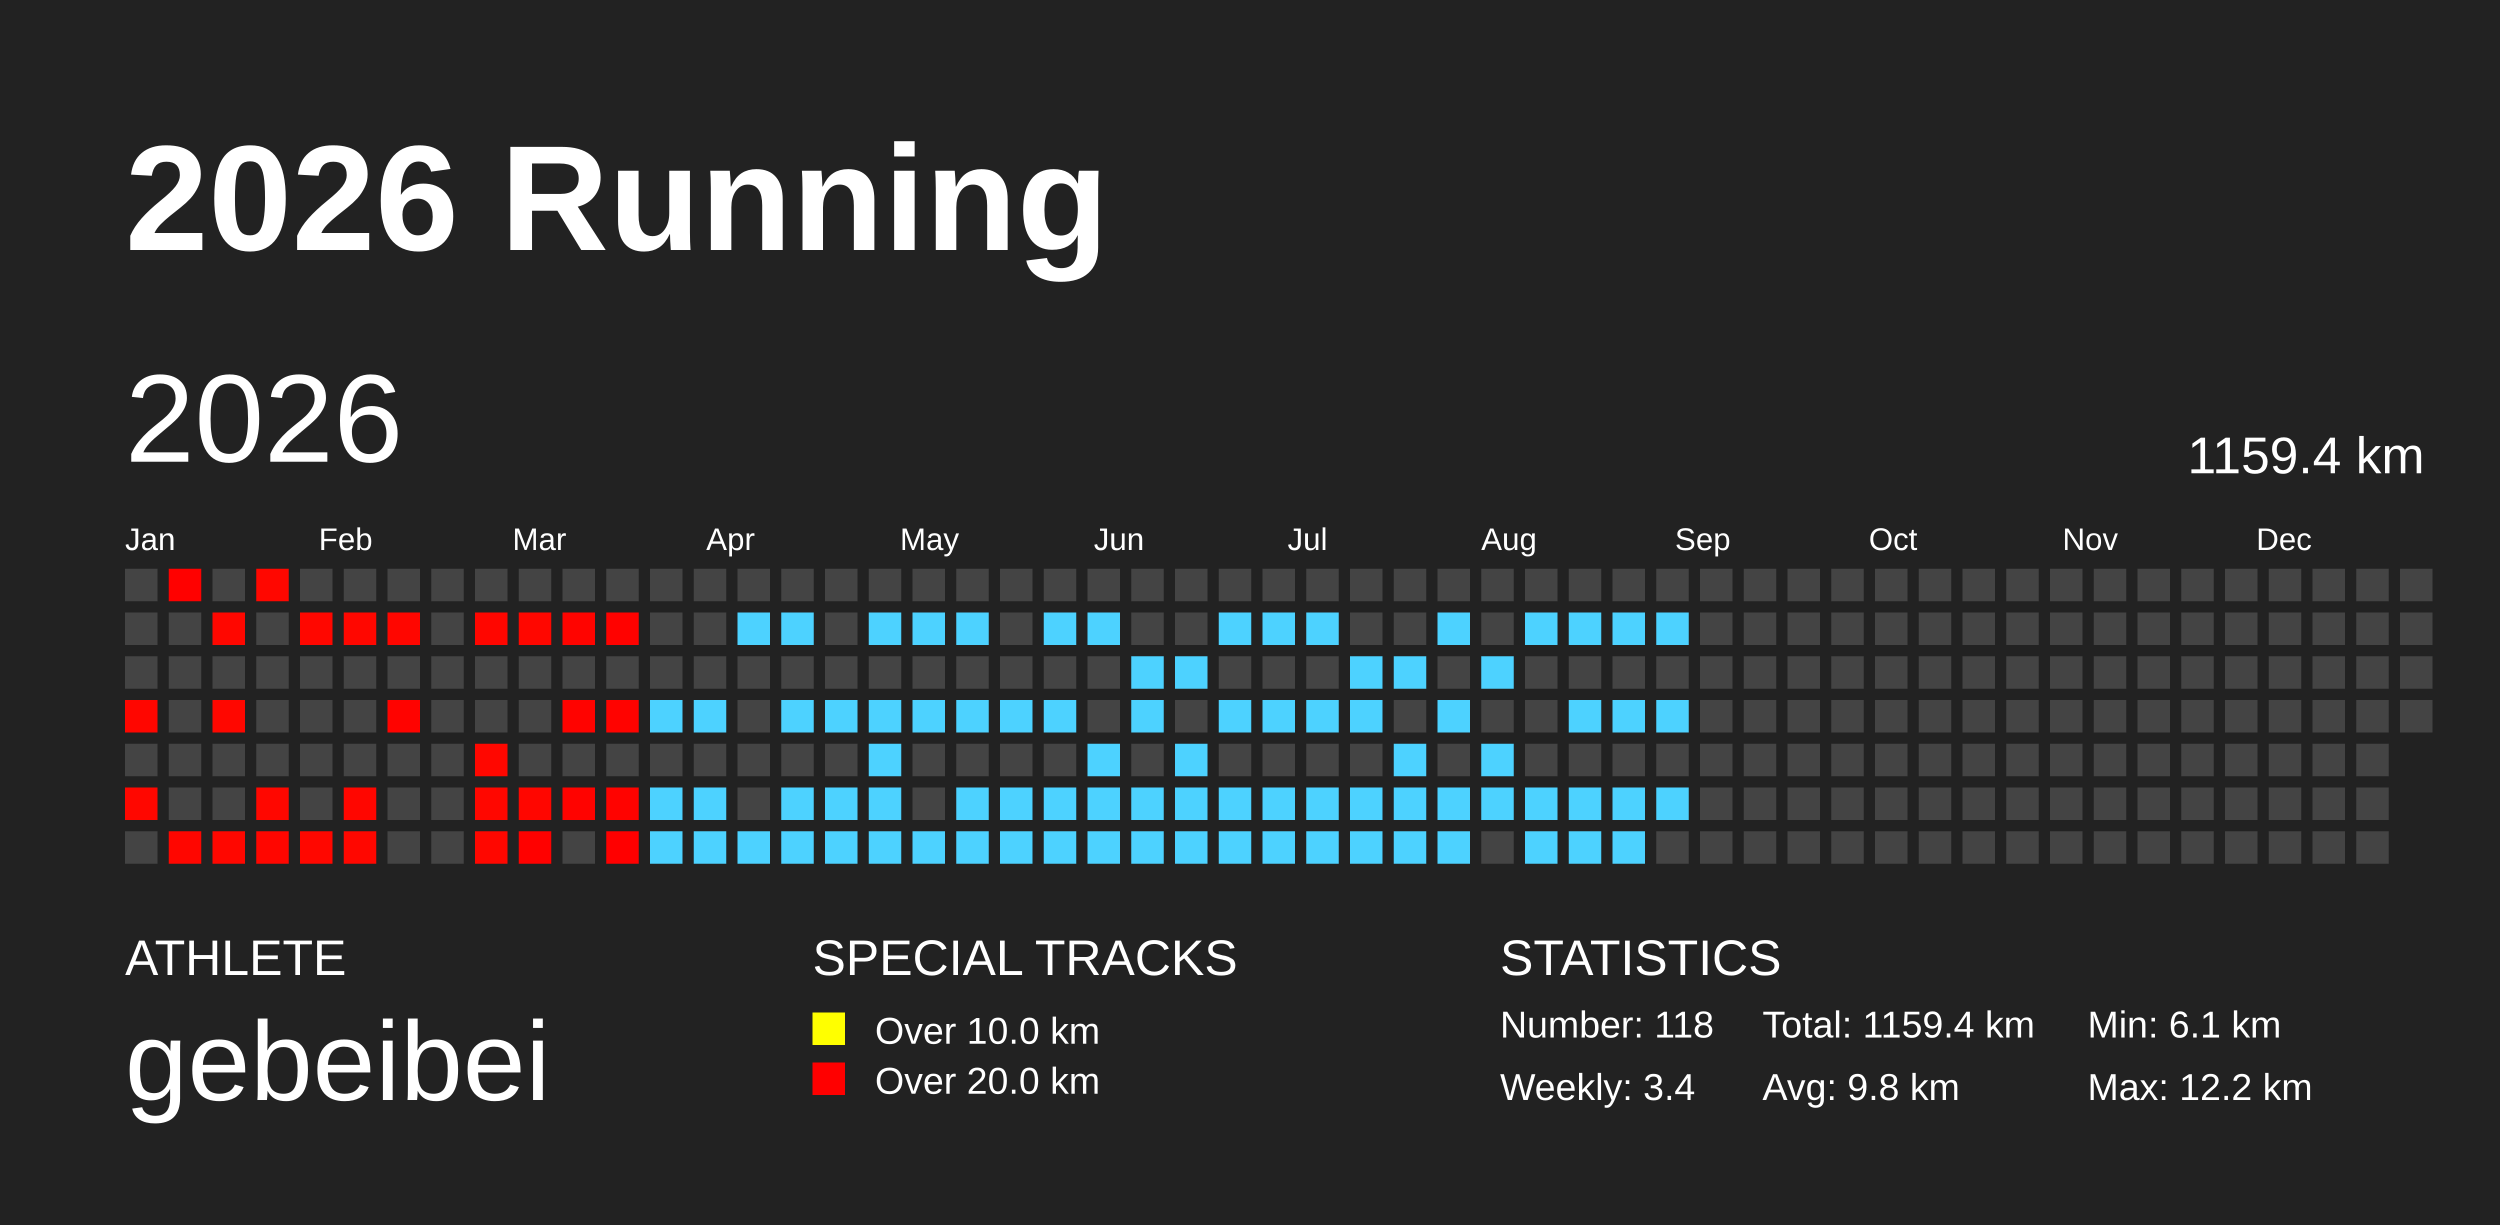
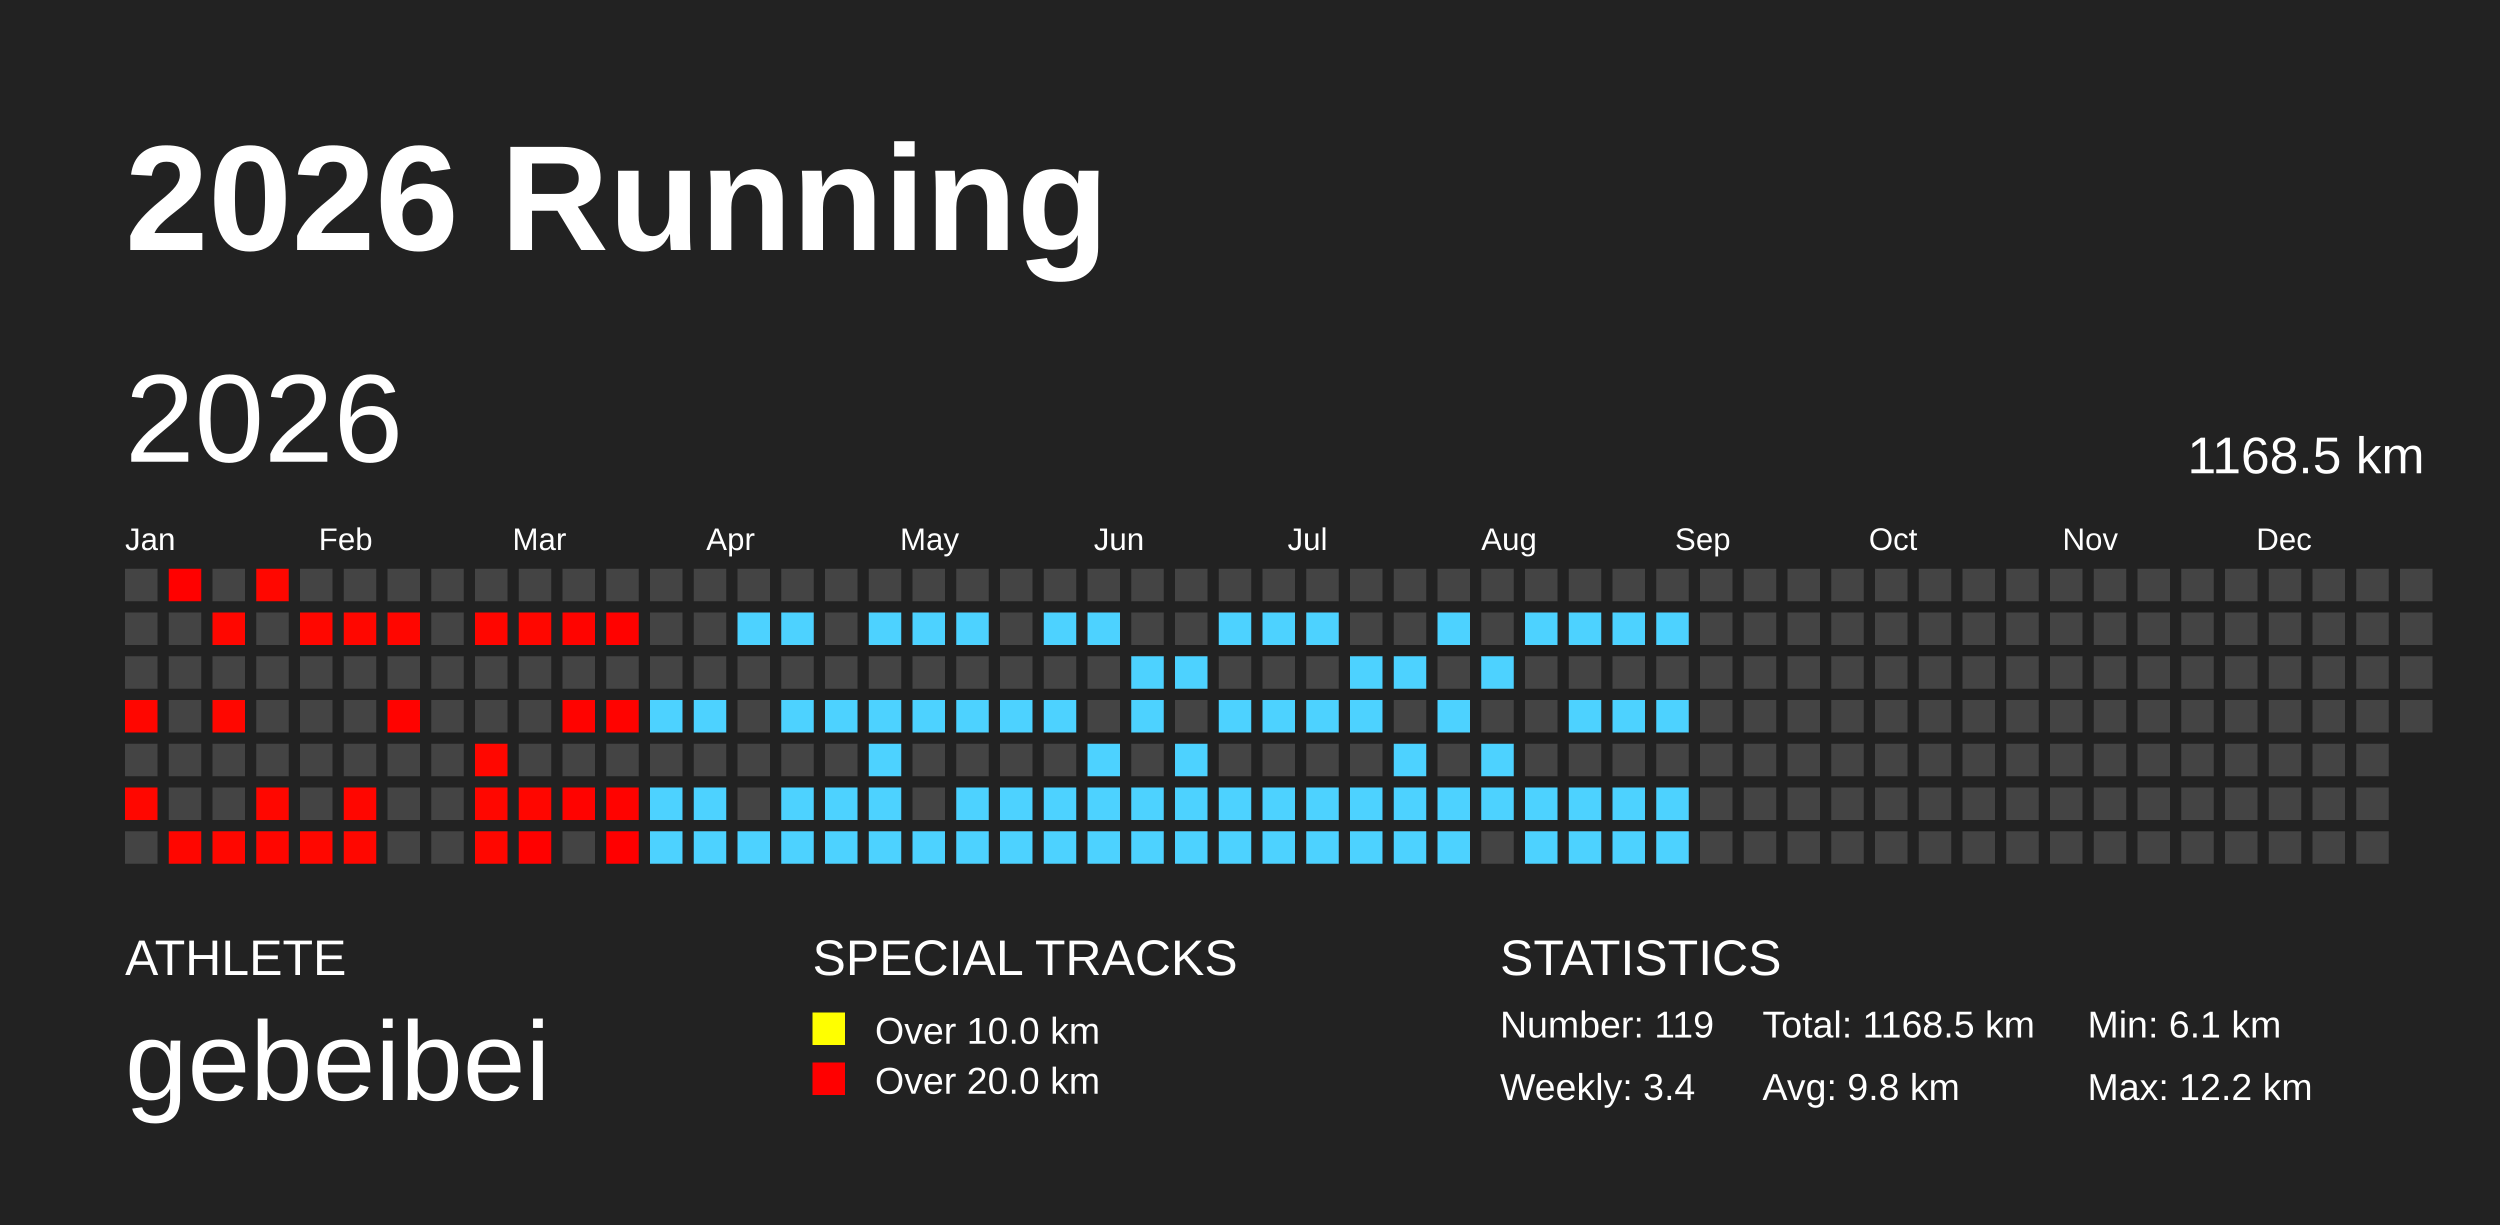
<svg xmlns="http://www.w3.org/2000/svg" baseProfile="full" height="98mm" version="1.1" viewBox="0,0,200,98" width="200mm">
  <defs />
  <rect fill="#222222" height="98" width="200" x="0" y="0" />
  <text fill="#FFFFFF" style="font-size:12px; font-family:Arial; font-weight:bold;" x="10" y="20">2026 Running</text>
  <text fill="#FFFFFF" style="font-size:4px; font-family:Arial" x="10" y="78">ATHLETE</text>
  <text fill="#FFFFFF" style="font-size:9px; font-family:Arial" x="10" y="88">gebeibei</text>
  <text fill="#FFFFFF" style="font-size:4px; font-family:Arial" x="65" y="78">SPECIAL TRACKS</text>
  <rect fill="yellow" height="2.6" width="2.6" x="65" y="81" />
  <text fill="#FFFFFF" style="font-size:3px; font-family:Arial" x="70" y="83.5">Over 10.0 km</text>
  <rect fill="red" height="2.6" width="2.6" x="65" y="85" />
  <text fill="#FFFFFF" style="font-size:3px; font-family:Arial" x="70" y="87.5">Over 20.0 km</text>
  <text fill="#FFFFFF" style="font-size:4px; font-family:Arial" x="120" y="78">STATISTICS</text>
-   <text fill="#FFFFFF" style="font-size:3px; font-family:Arial" x="120" y="83">Number: 118</text>
+   <text fill="#FFFFFF" style="font-size:3px; font-family:Arial" x="120" y="83">Number: 119</text>
  <text fill="#FFFFFF" style="font-size:3px; font-family:Arial" x="120" y="88">Weekly: 3.4</text>
-   <text fill="#FFFFFF" style="font-size:3px; font-family:Arial" x="141" y="83">Total: 1159.4 km</text>
+   <text fill="#FFFFFF" style="font-size:3px; font-family:Arial" x="141" y="83">Total: 1168.5 km</text>
  <text fill="#FFFFFF" style="font-size:3px; font-family:Arial" x="141" y="88">Avg: 9.8 km</text>
  <text fill="#FFFFFF" style="font-size:3px; font-family:Arial" x="167" y="83">Min: 6.1 km</text>
  <text fill="#FFFFFF" style="font-size:3px; font-family:Arial" x="167" y="88">Max: 12.2 km</text>
  <text dominant-baseline="hanging" fill="#FFFFFF" style="font-size:10.0px; font-family:Arial;" x="10" y="30">2026</text>
-   <text dominant-baseline="hanging" fill="#FFFFFF" style="font-size:4.125px; font-family:Arial;" x="175" y="35">1159.4 km</text>
+   <text dominant-baseline="hanging" fill="#FFFFFF" style="font-size:4.125px; font-family:Arial;" x="175" y="35">1168.5 km</text>
  <text fill="#FFFFFF" style="font-size:2.5px; font-family:Arial" x="10.0" y="44">Jan</text>
  <text fill="#FFFFFF" style="font-size:2.5px; font-family:Arial" x="25.5" y="44">Feb</text>
  <text fill="#FFFFFF" style="font-size:2.5px; font-family:Arial" x="41.0" y="44">Mar</text>
  <text fill="#FFFFFF" style="font-size:2.5px; font-family:Arial" x="56.5" y="44">Apr</text>
  <text fill="#FFFFFF" style="font-size:2.5px; font-family:Arial" x="72.0" y="44">May</text>
  <text fill="#FFFFFF" style="font-size:2.5px; font-family:Arial" x="87.5" y="44">Jun</text>
  <text fill="#FFFFFF" style="font-size:2.5px; font-family:Arial" x="103.0" y="44">Jul</text>
  <text fill="#FFFFFF" style="font-size:2.5px; font-family:Arial" x="118.5" y="44">Aug</text>
  <text fill="#FFFFFF" style="font-size:2.5px; font-family:Arial" x="134.0" y="44">Sep</text>
  <text fill="#FFFFFF" style="font-size:2.5px; font-family:Arial" x="149.5" y="44">Oct</text>
  <text fill="#FFFFFF" style="font-size:2.5px; font-family:Arial" x="165.0" y="44">Nov</text>
  <text fill="#FFFFFF" style="font-size:2.5px; font-family:Arial" x="180.5" y="44">Dec</text>
  <rect fill="#444444" height="2.6" width="2.6" x="10.0" y="45.5" />
  <rect fill="#444444" height="2.6" width="2.6" x="10.0" y="49.0" />
  <rect fill="#444444" height="2.6" width="2.6" x="10.0" y="52.5" />
  <rect fill="#ff0600" height="2.6" width="2.6" x="10.0" y="56.0" />
  <rect fill="#444444" height="2.6" width="2.6" x="10.0" y="59.5" />
  <rect fill="#ff0700" height="2.6" width="2.6" x="10.0" y="63.0" />
  <rect fill="#444444" height="2.6" width="2.6" x="10.0" y="66.5" />
  <rect fill="#ff0100" height="2.6" width="2.6" x="13.5" y="45.5" />
  <rect fill="#444444" height="2.6" width="2.6" x="13.5" y="49.0" />
  <rect fill="#444444" height="2.6" width="2.6" x="13.5" y="52.5" />
  <rect fill="#444444" height="2.6" width="2.6" x="13.5" y="56.0" />
  <rect fill="#444444" height="2.6" width="2.6" x="13.5" y="59.5" />
  <rect fill="#444444" height="2.6" width="2.6" x="13.5" y="63.0" />
  <rect fill="#ff0600" height="2.6" width="2.6" x="13.5" y="66.5" />
  <rect fill="#444444" height="2.6" width="2.6" x="17.0" y="45.5" />
  <rect fill="#ff0700" height="2.6" width="2.6" x="17.0" y="49.0" />
  <rect fill="#444444" height="2.6" width="2.6" x="17.0" y="52.5" />
  <rect fill="#ff0700" height="2.6" width="2.6" x="17.0" y="56.0" />
  <rect fill="#444444" height="2.6" width="2.6" x="17.0" y="59.5" />
  <rect fill="#444444" height="2.6" width="2.6" x="17.0" y="63.0" />
  <rect fill="#ff0700" height="2.6" width="2.6" x="17.0" y="66.5" />
  <rect fill="#ff0700" height="2.6" width="2.6" x="20.5" y="45.5" />
  <rect fill="#444444" height="2.6" width="2.6" x="20.5" y="49.0" />
  <rect fill="#444444" height="2.6" width="2.6" x="20.5" y="52.5" />
  <rect fill="#444444" height="2.6" width="2.6" x="20.5" y="56.0" />
  <rect fill="#444444" height="2.6" width="2.6" x="20.5" y="59.5" />
  <rect fill="#ff0700" height="2.6" width="2.6" x="20.5" y="63.0" />
  <rect fill="#ff0600" height="2.6" width="2.6" x="20.5" y="66.5" />
  <rect fill="#444444" height="2.6" width="2.6" x="24.0" y="45.5" />
  <rect fill="#ff0700" height="2.6" width="2.6" x="24.0" y="49.0" />
  <rect fill="#444444" height="2.6" width="2.6" x="24.0" y="52.5" />
  <rect fill="#444444" height="2.6" width="2.6" x="24.0" y="56.0" />
  <rect fill="#444444" height="2.6" width="2.6" x="24.0" y="59.5" />
  <rect fill="#444444" height="2.6" width="2.6" x="24.0" y="63.0" />
  <rect fill="#ff0700" height="2.6" width="2.6" x="24.0" y="66.5" />
  <rect fill="#444444" height="2.6" width="2.6" x="27.5" y="45.5" />
  <rect fill="#ff0700" height="2.6" width="2.6" x="27.5" y="49.0" />
  <rect fill="#444444" height="2.6" width="2.6" x="27.5" y="52.5" />
  <rect fill="#444444" height="2.6" width="2.6" x="27.5" y="56.0" />
  <rect fill="#444444" height="2.6" width="2.6" x="27.5" y="59.5" />
  <rect fill="#ff0600" height="2.6" width="2.6" x="27.5" y="63.0" />
  <rect fill="#ff0700" height="2.6" width="2.6" x="27.5" y="66.5" />
  <rect fill="#444444" height="2.6" width="2.6" x="31.0" y="45.5" />
  <rect fill="#ff0600" height="2.6" width="2.6" x="31.0" y="49.0" />
  <rect fill="#444444" height="2.6" width="2.6" x="31.0" y="52.5" />
  <rect fill="#ff0300" height="2.6" width="2.6" x="31.0" y="56.0" />
  <rect fill="#444444" height="2.6" width="2.6" x="31.0" y="59.5" />
  <rect fill="#444444" height="2.6" width="2.6" x="31.0" y="63.0" />
  <rect fill="#444444" height="2.6" width="2.6" x="31.0" y="66.5" />
  <rect fill="#444444" height="2.6" width="2.6" x="34.5" y="45.5" />
  <rect fill="#444444" height="2.6" width="2.6" x="34.5" y="49.0" />
  <rect fill="#444444" height="2.6" width="2.6" x="34.5" y="52.5" />
  <rect fill="#444444" height="2.6" width="2.6" x="34.5" y="56.0" />
  <rect fill="#444444" height="2.6" width="2.6" x="34.5" y="59.5" />
  <rect fill="#444444" height="2.6" width="2.6" x="34.5" y="63.0" />
  <rect fill="#444444" height="2.6" width="2.6" x="34.5" y="66.5" />
  <rect fill="#444444" height="2.6" width="2.6" x="38.0" y="45.5" />
  <rect fill="#ff0600" height="2.6" width="2.6" x="38.0" y="49.0" />
  <rect fill="#444444" height="2.6" width="2.6" x="38.0" y="52.5" />
  <rect fill="#444444" height="2.6" width="2.6" x="38.0" y="56.0" />
  <rect fill="#ff0700" height="2.6" width="2.6" x="38.0" y="59.5" />
  <rect fill="#ff0700" height="2.6" width="2.6" x="38.0" y="63.0" />
  <rect fill="#ff0700" height="2.6" width="2.6" x="38.0" y="66.5" />
  <rect fill="#444444" height="2.6" width="2.6" x="41.5" y="45.5" />
  <rect fill="#ff0700" height="2.6" width="2.6" x="41.5" y="49.0" />
  <rect fill="#444444" height="2.6" width="2.6" x="41.5" y="52.5" />
  <rect fill="#444444" height="2.6" width="2.6" x="41.5" y="56.0" />
  <rect fill="#444444" height="2.6" width="2.6" x="41.5" y="59.5" />
  <rect fill="#ff0600" height="2.6" width="2.6" x="41.5" y="63.0" />
  <rect fill="#ff0100" height="2.6" width="2.6" x="41.5" y="66.5" />
  <rect fill="#444444" height="2.6" width="2.6" x="45.0" y="45.5" />
  <rect fill="#ff0400" height="2.6" width="2.6" x="45.0" y="49.0" />
  <rect fill="#444444" height="2.6" width="2.6" x="45.0" y="52.5" />
  <rect fill="#ff0300" height="2.6" width="2.6" x="45.0" y="56.0" />
  <rect fill="#444444" height="2.6" width="2.6" x="45.0" y="59.5" />
  <rect fill="#ff0300" height="2.6" width="2.6" x="45.0" y="63.0" />
  <rect fill="#444444" height="2.6" width="2.6" x="45.0" y="66.5" />
  <rect fill="#444444" height="2.6" width="2.6" x="48.5" y="45.5" />
  <rect fill="#ff0200" height="2.6" width="2.6" x="48.5" y="49.0" />
  <rect fill="#444444" height="2.6" width="2.6" x="48.5" y="52.5" />
  <rect fill="#ff0300" height="2.6" width="2.6" x="48.5" y="56.0" />
  <rect fill="#444444" height="2.6" width="2.6" x="48.5" y="59.5" />
  <rect fill="#ff0300" height="2.6" width="2.6" x="48.5" y="63.0" />
  <rect fill="#ff0000" height="2.6" width="2.6" x="48.5" y="66.5" />
  <rect fill="#444444" height="2.6" width="2.6" x="52.0" y="45.5" />
  <rect fill="#444444" height="2.6" width="2.6" x="52.0" y="49.0" />
  <rect fill="#444444" height="2.6" width="2.6" x="52.0" y="52.5" />
  <rect fill="#4dd2ff" height="2.6" width="2.6" x="52.0" y="56.0" />
  <rect fill="#444444" height="2.6" width="2.6" x="52.0" y="59.5" />
  <rect fill="#4dd2ff" height="2.6" width="2.6" x="52.0" y="63.0" />
  <rect fill="#4dd2ff" height="2.6" width="2.6" x="52.0" y="66.5" />
  <rect fill="#444444" height="2.6" width="2.6" x="55.5" y="45.5" />
  <rect fill="#444444" height="2.6" width="2.6" x="55.5" y="49.0" />
  <rect fill="#444444" height="2.6" width="2.6" x="55.5" y="52.5" />
  <rect fill="#4dd2ff" height="2.6" width="2.6" x="55.5" y="56.0" />
  <rect fill="#444444" height="2.6" width="2.6" x="55.5" y="59.5" />
  <rect fill="#4dd2ff" height="2.6" width="2.6" x="55.5" y="63.0" />
  <rect fill="#4dd2ff" height="2.6" width="2.6" x="55.5" y="66.5" />
  <rect fill="#444444" height="2.6" width="2.6" x="59.0" y="45.5" />
  <rect fill="#4dd2ff" height="2.6" width="2.6" x="59.0" y="49.0" />
  <rect fill="#444444" height="2.6" width="2.6" x="59.0" y="52.5" />
  <rect fill="#444444" height="2.6" width="2.6" x="59.0" y="56.0" />
  <rect fill="#444444" height="2.6" width="2.6" x="59.0" y="59.5" />
  <rect fill="#444444" height="2.6" width="2.6" x="59.0" y="63.0" />
  <rect fill="#4dd2ff" height="2.6" width="2.6" x="59.0" y="66.5" />
  <rect fill="#444444" height="2.6" width="2.6" x="62.5" y="45.5" />
  <rect fill="#4dd2ff" height="2.6" width="2.6" x="62.5" y="49.0" />
  <rect fill="#444444" height="2.6" width="2.6" x="62.5" y="52.5" />
  <rect fill="#4dd2ff" height="2.6" width="2.6" x="62.5" y="56.0" />
  <rect fill="#444444" height="2.6" width="2.6" x="62.5" y="59.5" />
  <rect fill="#4dd2ff" height="2.6" width="2.6" x="62.5" y="63.0" />
  <rect fill="#4dd2ff" height="2.6" width="2.6" x="62.5" y="66.5" />
  <rect fill="#444444" height="2.6" width="2.6" x="66.0" y="45.5" />
  <rect fill="#444444" height="2.6" width="2.6" x="66.0" y="49.0" />
  <rect fill="#444444" height="2.6" width="2.6" x="66.0" y="52.5" />
  <rect fill="#4dd2ff" height="2.6" width="2.6" x="66.0" y="56.0" />
  <rect fill="#444444" height="2.6" width="2.6" x="66.0" y="59.5" />
  <rect fill="#4dd2ff" height="2.6" width="2.6" x="66.0" y="63.0" />
  <rect fill="#4dd2ff" height="2.6" width="2.6" x="66.0" y="66.5" />
  <rect fill="#444444" height="2.6" width="2.6" x="69.5" y="45.5" />
  <rect fill="#4dd2ff" height="2.6" width="2.6" x="69.5" y="49.0" />
  <rect fill="#444444" height="2.6" width="2.6" x="69.5" y="52.5" />
  <rect fill="#4dd2ff" height="2.6" width="2.6" x="69.5" y="56.0" />
  <rect fill="#4dd2ff" height="2.6" width="2.6" x="69.5" y="59.5" />
  <rect fill="#4dd2ff" height="2.6" width="2.6" x="69.5" y="63.0" />
  <rect fill="#4dd2ff" height="2.6" width="2.6" x="69.5" y="66.5" />
  <rect fill="#444444" height="2.6" width="2.6" x="73.0" y="45.5" />
  <rect fill="#4dd2ff" height="2.6" width="2.6" x="73.0" y="49.0" />
  <rect fill="#444444" height="2.6" width="2.6" x="73.0" y="52.5" />
  <rect fill="#4dd2ff" height="2.6" width="2.6" x="73.0" y="56.0" />
  <rect fill="#444444" height="2.6" width="2.6" x="73.0" y="59.5" />
  <rect fill="#444444" height="2.6" width="2.6" x="73.0" y="63.0" />
  <rect fill="#4dd2ff" height="2.6" width="2.6" x="73.0" y="66.5" />
  <rect fill="#444444" height="2.6" width="2.6" x="76.5" y="45.5" />
  <rect fill="#4dd2ff" height="2.6" width="2.6" x="76.5" y="49.0" />
  <rect fill="#444444" height="2.6" width="2.6" x="76.5" y="52.5" />
  <rect fill="#4dd2ff" height="2.6" width="2.6" x="76.5" y="56.0" />
  <rect fill="#444444" height="2.6" width="2.6" x="76.5" y="59.5" />
  <rect fill="#4dd2ff" height="2.6" width="2.6" x="76.5" y="63.0" />
  <rect fill="#4dd2ff" height="2.6" width="2.6" x="76.5" y="66.5" />
  <rect fill="#444444" height="2.6" width="2.6" x="80.0" y="45.5" />
  <rect fill="#444444" height="2.6" width="2.6" x="80.0" y="49.0" />
  <rect fill="#444444" height="2.6" width="2.6" x="80.0" y="52.5" />
  <rect fill="#4dd2ff" height="2.6" width="2.6" x="80.0" y="56.0" />
  <rect fill="#444444" height="2.6" width="2.6" x="80.0" y="59.5" />
  <rect fill="#4dd2ff" height="2.6" width="2.6" x="80.0" y="63.0" />
  <rect fill="#4dd2ff" height="2.6" width="2.6" x="80.0" y="66.5" />
  <rect fill="#444444" height="2.6" width="2.6" x="83.5" y="45.5" />
  <rect fill="#4dd2ff" height="2.6" width="2.6" x="83.5" y="49.0" />
  <rect fill="#444444" height="2.6" width="2.6" x="83.5" y="52.5" />
  <rect fill="#4dd2ff" height="2.6" width="2.6" x="83.5" y="56.0" />
  <rect fill="#444444" height="2.6" width="2.6" x="83.5" y="59.5" />
  <rect fill="#4dd2ff" height="2.6" width="2.6" x="83.5" y="63.0" />
  <rect fill="#4dd2ff" height="2.6" width="2.6" x="83.5" y="66.5" />
  <rect fill="#444444" height="2.6" width="2.6" x="87.0" y="45.5" />
  <rect fill="#4dd2ff" height="2.6" width="2.6" x="87.0" y="49.0" />
  <rect fill="#444444" height="2.6" width="2.6" x="87.0" y="52.5" />
  <rect fill="#444444" height="2.6" width="2.6" x="87.0" y="56.0" />
  <rect fill="#4dd2ff" height="2.6" width="2.6" x="87.0" y="59.5" />
  <rect fill="#4dd2ff" height="2.6" width="2.6" x="87.0" y="63.0" />
  <rect fill="#4dd2ff" height="2.6" width="2.6" x="87.0" y="66.5" />
  <rect fill="#444444" height="2.6" width="2.6" x="90.5" y="45.5" />
  <rect fill="#444444" height="2.6" width="2.6" x="90.5" y="49.0" />
  <rect fill="#4dd2ff" height="2.6" width="2.6" x="90.5" y="52.5" />
  <rect fill="#4dd2ff" height="2.6" width="2.6" x="90.5" y="56.0" />
  <rect fill="#444444" height="2.6" width="2.6" x="90.5" y="59.5" />
  <rect fill="#4dd2ff" height="2.6" width="2.6" x="90.5" y="63.0" />
  <rect fill="#4dd2ff" height="2.6" width="2.6" x="90.5" y="66.5" />
  <rect fill="#444444" height="2.6" width="2.6" x="94.0" y="45.5" />
  <rect fill="#444444" height="2.6" width="2.6" x="94.0" y="49.0" />
  <rect fill="#4dd2ff" height="2.6" width="2.6" x="94.0" y="52.5" />
  <rect fill="#444444" height="2.6" width="2.6" x="94.0" y="56.0" />
  <rect fill="#4dd2ff" height="2.6" width="2.6" x="94.0" y="59.5" />
  <rect fill="#4dd2ff" height="2.6" width="2.6" x="94.0" y="63.0" />
  <rect fill="#4dd2ff" height="2.6" width="2.6" x="94.0" y="66.5" />
  <rect fill="#444444" height="2.6" width="2.6" x="97.5" y="45.5" />
  <rect fill="#4dd2ff" height="2.6" width="2.6" x="97.5" y="49.0" />
  <rect fill="#444444" height="2.6" width="2.6" x="97.5" y="52.5" />
  <rect fill="#4dd2ff" height="2.6" width="2.6" x="97.5" y="56.0" />
  <rect fill="#444444" height="2.6" width="2.6" x="97.5" y="59.5" />
  <rect fill="#4dd2ff" height="2.6" width="2.6" x="97.5" y="63.0" />
  <rect fill="#4dd2ff" height="2.6" width="2.6" x="97.5" y="66.5" />
  <rect fill="#444444" height="2.6" width="2.6" x="101.0" y="45.5" />
  <rect fill="#4dd2ff" height="2.6" width="2.6" x="101.0" y="49.0" />
  <rect fill="#444444" height="2.6" width="2.6" x="101.0" y="52.5" />
  <rect fill="#4dd2ff" height="2.6" width="2.6" x="101.0" y="56.0" />
  <rect fill="#444444" height="2.6" width="2.6" x="101.0" y="59.5" />
  <rect fill="#4dd2ff" height="2.6" width="2.6" x="101.0" y="63.0" />
  <rect fill="#4dd2ff" height="2.6" width="2.6" x="101.0" y="66.5" />
  <rect fill="#444444" height="2.6" width="2.6" x="104.5" y="45.5" />
  <rect fill="#4dd2ff" height="2.6" width="2.6" x="104.5" y="49.0" />
  <rect fill="#444444" height="2.6" width="2.6" x="104.5" y="52.5" />
  <rect fill="#4dd2ff" height="2.6" width="2.6" x="104.5" y="56.0" />
  <rect fill="#444444" height="2.6" width="2.6" x="104.5" y="59.5" />
  <rect fill="#4dd2ff" height="2.6" width="2.6" x="104.5" y="63.0" />
  <rect fill="#4dd2ff" height="2.6" width="2.6" x="104.5" y="66.5" />
  <rect fill="#444444" height="2.6" width="2.6" x="108.0" y="45.5" />
  <rect fill="#444444" height="2.6" width="2.6" x="108.0" y="49.0" />
  <rect fill="#4dd2ff" height="2.6" width="2.6" x="108.0" y="52.5" />
  <rect fill="#4dd2ff" height="2.6" width="2.6" x="108.0" y="56.0" />
  <rect fill="#444444" height="2.6" width="2.6" x="108.0" y="59.5" />
  <rect fill="#4dd2ff" height="2.6" width="2.6" x="108.0" y="63.0" />
  <rect fill="#4dd2ff" height="2.6" width="2.6" x="108.0" y="66.5" />
  <rect fill="#444444" height="2.6" width="2.6" x="111.5" y="45.5" />
  <rect fill="#444444" height="2.6" width="2.6" x="111.5" y="49.0" />
  <rect fill="#4dd2ff" height="2.6" width="2.6" x="111.5" y="52.5" />
  <rect fill="#444444" height="2.6" width="2.6" x="111.5" y="56.0" />
  <rect fill="#4dd2ff" height="2.6" width="2.6" x="111.5" y="59.5" />
  <rect fill="#4dd2ff" height="2.6" width="2.6" x="111.5" y="63.0" />
  <rect fill="#4dd2ff" height="2.6" width="2.6" x="111.5" y="66.5" />
  <rect fill="#444444" height="2.6" width="2.6" x="115.0" y="45.5" />
  <rect fill="#4dd2ff" height="2.6" width="2.6" x="115.0" y="49.0" />
  <rect fill="#444444" height="2.6" width="2.6" x="115.0" y="52.5" />
  <rect fill="#4dd2ff" height="2.6" width="2.6" x="115.0" y="56.0" />
  <rect fill="#444444" height="2.6" width="2.6" x="115.0" y="59.5" />
  <rect fill="#4dd2ff" height="2.6" width="2.6" x="115.0" y="63.0" />
  <rect fill="#4dd2ff" height="2.6" width="2.6" x="115.0" y="66.5" />
  <rect fill="#444444" height="2.6" width="2.6" x="118.5" y="45.5" />
  <rect fill="#444444" height="2.6" width="2.6" x="118.5" y="49.0" />
  <rect fill="#4dd2ff" height="2.6" width="2.6" x="118.5" y="52.5" />
  <rect fill="#444444" height="2.6" width="2.6" x="118.5" y="56.0" />
  <rect fill="#4dd2ff" height="2.6" width="2.6" x="118.5" y="59.5" />
  <rect fill="#4dd2ff" height="2.6" width="2.6" x="118.5" y="63.0" />
  <rect fill="#444444" height="2.6" width="2.6" x="118.5" y="66.5" />
  <rect fill="#444444" height="2.6" width="2.6" x="122.0" y="45.5" />
  <rect fill="#4dd2ff" height="2.6" width="2.6" x="122.0" y="49.0" />
  <rect fill="#444444" height="2.6" width="2.6" x="122.0" y="52.5" />
  <rect fill="#444444" height="2.6" width="2.6" x="122.0" y="56.0" />
  <rect fill="#444444" height="2.6" width="2.6" x="122.0" y="59.5" />
  <rect fill="#4dd2ff" height="2.6" width="2.6" x="122.0" y="63.0" />
  <rect fill="#4dd2ff" height="2.6" width="2.6" x="122.0" y="66.5" />
  <rect fill="#444444" height="2.6" width="2.6" x="125.5" y="45.5" />
  <rect fill="#4dd2ff" height="2.6" width="2.6" x="125.5" y="49.0" />
  <rect fill="#444444" height="2.6" width="2.6" x="125.5" y="52.5" />
  <rect fill="#4dd2ff" height="2.6" width="2.6" x="125.5" y="56.0" />
  <rect fill="#444444" height="2.6" width="2.6" x="125.5" y="59.5" />
  <rect fill="#4dd2ff" height="2.6" width="2.6" x="125.5" y="63.0" />
  <rect fill="#4dd2ff" height="2.6" width="2.6" x="125.5" y="66.5" />
  <rect fill="#444444" height="2.6" width="2.6" x="129.0" y="45.5" />
  <rect fill="#4dd2ff" height="2.6" width="2.6" x="129.0" y="49.0" />
  <rect fill="#444444" height="2.6" width="2.6" x="129.0" y="52.5" />
  <rect fill="#4dd2ff" height="2.6" width="2.6" x="129.0" y="56.0" />
  <rect fill="#444444" height="2.6" width="2.6" x="129.0" y="59.5" />
  <rect fill="#4dd2ff" height="2.6" width="2.6" x="129.0" y="63.0" />
  <rect fill="#4dd2ff" height="2.6" width="2.6" x="129.0" y="66.5" />
  <rect fill="#444444" height="2.6" width="2.6" x="132.5" y="45.5" />
  <rect fill="#4dd2ff" height="2.6" width="2.6" x="132.5" y="49.0" />
  <rect fill="#444444" height="2.6" width="2.6" x="132.5" y="52.5" />
  <rect fill="#4dd2ff" height="2.6" width="2.6" x="132.5" y="56.0" />
  <rect fill="#444444" height="2.6" width="2.6" x="132.5" y="59.5" />
  <rect fill="#4dd2ff" height="2.6" width="2.6" x="132.5" y="63.0" />
-   <rect fill="#444444" height="2.6" width="2.6" x="132.5" y="66.5" />
+   <rect fill="#4dd2ff" height="2.6" width="2.6" x="132.5" y="66.5" />
  <rect fill="#444444" height="2.6" width="2.6" x="136.0" y="45.5" />
  <rect fill="#444444" height="2.6" width="2.6" x="136.0" y="49.0" />
  <rect fill="#444444" height="2.6" width="2.6" x="136.0" y="52.5" />
  <rect fill="#444444" height="2.6" width="2.6" x="136.0" y="56.0" />
  <rect fill="#444444" height="2.6" width="2.6" x="136.0" y="59.5" />
  <rect fill="#444444" height="2.6" width="2.6" x="136.0" y="63.0" />
  <rect fill="#444444" height="2.6" width="2.6" x="136.0" y="66.5" />
  <rect fill="#444444" height="2.6" width="2.6" x="139.5" y="45.5" />
  <rect fill="#444444" height="2.6" width="2.6" x="139.5" y="49.0" />
  <rect fill="#444444" height="2.6" width="2.6" x="139.5" y="52.5" />
  <rect fill="#444444" height="2.6" width="2.6" x="139.5" y="56.0" />
  <rect fill="#444444" height="2.6" width="2.6" x="139.5" y="59.5" />
  <rect fill="#444444" height="2.6" width="2.6" x="139.5" y="63.0" />
  <rect fill="#444444" height="2.6" width="2.6" x="139.5" y="66.5" />
  <rect fill="#444444" height="2.6" width="2.6" x="143.0" y="45.5" />
  <rect fill="#444444" height="2.6" width="2.6" x="143.0" y="49.0" />
  <rect fill="#444444" height="2.6" width="2.6" x="143.0" y="52.5" />
  <rect fill="#444444" height="2.6" width="2.6" x="143.0" y="56.0" />
  <rect fill="#444444" height="2.6" width="2.6" x="143.0" y="59.5" />
  <rect fill="#444444" height="2.6" width="2.6" x="143.0" y="63.0" />
  <rect fill="#444444" height="2.6" width="2.6" x="143.0" y="66.5" />
  <rect fill="#444444" height="2.6" width="2.6" x="146.5" y="45.5" />
  <rect fill="#444444" height="2.6" width="2.6" x="146.5" y="49.0" />
  <rect fill="#444444" height="2.6" width="2.6" x="146.5" y="52.5" />
  <rect fill="#444444" height="2.6" width="2.6" x="146.5" y="56.0" />
  <rect fill="#444444" height="2.6" width="2.6" x="146.5" y="59.5" />
  <rect fill="#444444" height="2.6" width="2.6" x="146.5" y="63.0" />
  <rect fill="#444444" height="2.6" width="2.6" x="146.5" y="66.5" />
  <rect fill="#444444" height="2.6" width="2.6" x="150.0" y="45.5" />
  <rect fill="#444444" height="2.6" width="2.6" x="150.0" y="49.0" />
  <rect fill="#444444" height="2.6" width="2.6" x="150.0" y="52.5" />
  <rect fill="#444444" height="2.6" width="2.6" x="150.0" y="56.0" />
  <rect fill="#444444" height="2.6" width="2.6" x="150.0" y="59.5" />
  <rect fill="#444444" height="2.6" width="2.6" x="150.0" y="63.0" />
  <rect fill="#444444" height="2.6" width="2.6" x="150.0" y="66.5" />
  <rect fill="#444444" height="2.6" width="2.6" x="153.5" y="45.5" />
  <rect fill="#444444" height="2.6" width="2.6" x="153.5" y="49.0" />
  <rect fill="#444444" height="2.6" width="2.6" x="153.5" y="52.5" />
  <rect fill="#444444" height="2.6" width="2.6" x="153.5" y="56.0" />
  <rect fill="#444444" height="2.6" width="2.6" x="153.5" y="59.5" />
  <rect fill="#444444" height="2.6" width="2.6" x="153.5" y="63.0" />
  <rect fill="#444444" height="2.6" width="2.6" x="153.5" y="66.5" />
  <rect fill="#444444" height="2.6" width="2.6" x="157.0" y="45.5" />
  <rect fill="#444444" height="2.6" width="2.6" x="157.0" y="49.0" />
  <rect fill="#444444" height="2.6" width="2.6" x="157.0" y="52.5" />
  <rect fill="#444444" height="2.6" width="2.6" x="157.0" y="56.0" />
  <rect fill="#444444" height="2.6" width="2.6" x="157.0" y="59.5" />
  <rect fill="#444444" height="2.6" width="2.6" x="157.0" y="63.0" />
  <rect fill="#444444" height="2.6" width="2.6" x="157.0" y="66.5" />
  <rect fill="#444444" height="2.6" width="2.6" x="160.5" y="45.5" />
  <rect fill="#444444" height="2.6" width="2.6" x="160.5" y="49.0" />
  <rect fill="#444444" height="2.6" width="2.6" x="160.5" y="52.5" />
  <rect fill="#444444" height="2.6" width="2.6" x="160.5" y="56.0" />
  <rect fill="#444444" height="2.6" width="2.6" x="160.5" y="59.5" />
  <rect fill="#444444" height="2.6" width="2.6" x="160.5" y="63.0" />
  <rect fill="#444444" height="2.6" width="2.6" x="160.5" y="66.5" />
  <rect fill="#444444" height="2.6" width="2.6" x="164.0" y="45.5" />
  <rect fill="#444444" height="2.6" width="2.6" x="164.0" y="49.0" />
  <rect fill="#444444" height="2.6" width="2.6" x="164.0" y="52.5" />
  <rect fill="#444444" height="2.6" width="2.6" x="164.0" y="56.0" />
  <rect fill="#444444" height="2.6" width="2.6" x="164.0" y="59.5" />
  <rect fill="#444444" height="2.6" width="2.6" x="164.0" y="63.0" />
  <rect fill="#444444" height="2.6" width="2.6" x="164.0" y="66.5" />
  <rect fill="#444444" height="2.6" width="2.6" x="167.5" y="45.5" />
  <rect fill="#444444" height="2.6" width="2.6" x="167.5" y="49.0" />
  <rect fill="#444444" height="2.6" width="2.6" x="167.5" y="52.5" />
  <rect fill="#444444" height="2.6" width="2.6" x="167.5" y="56.0" />
  <rect fill="#444444" height="2.6" width="2.6" x="167.5" y="59.5" />
  <rect fill="#444444" height="2.6" width="2.6" x="167.5" y="63.0" />
  <rect fill="#444444" height="2.6" width="2.6" x="167.5" y="66.5" />
  <rect fill="#444444" height="2.6" width="2.6" x="171.0" y="45.5" />
  <rect fill="#444444" height="2.6" width="2.6" x="171.0" y="49.0" />
  <rect fill="#444444" height="2.6" width="2.6" x="171.0" y="52.5" />
  <rect fill="#444444" height="2.6" width="2.6" x="171.0" y="56.0" />
  <rect fill="#444444" height="2.6" width="2.6" x="171.0" y="59.5" />
  <rect fill="#444444" height="2.6" width="2.6" x="171.0" y="63.0" />
  <rect fill="#444444" height="2.6" width="2.6" x="171.0" y="66.5" />
  <rect fill="#444444" height="2.6" width="2.6" x="174.5" y="45.5" />
  <rect fill="#444444" height="2.6" width="2.6" x="174.5" y="49.0" />
  <rect fill="#444444" height="2.6" width="2.6" x="174.5" y="52.5" />
  <rect fill="#444444" height="2.6" width="2.6" x="174.5" y="56.0" />
  <rect fill="#444444" height="2.6" width="2.6" x="174.5" y="59.5" />
  <rect fill="#444444" height="2.6" width="2.6" x="174.5" y="63.0" />
  <rect fill="#444444" height="2.6" width="2.6" x="174.5" y="66.5" />
  <rect fill="#444444" height="2.6" width="2.6" x="178.0" y="45.5" />
  <rect fill="#444444" height="2.6" width="2.6" x="178.0" y="49.0" />
  <rect fill="#444444" height="2.6" width="2.6" x="178.0" y="52.5" />
  <rect fill="#444444" height="2.6" width="2.6" x="178.0" y="56.0" />
  <rect fill="#444444" height="2.6" width="2.6" x="178.0" y="59.5" />
  <rect fill="#444444" height="2.6" width="2.6" x="178.0" y="63.0" />
  <rect fill="#444444" height="2.6" width="2.6" x="178.0" y="66.5" />
  <rect fill="#444444" height="2.6" width="2.6" x="181.5" y="45.5" />
  <rect fill="#444444" height="2.6" width="2.6" x="181.5" y="49.0" />
  <rect fill="#444444" height="2.6" width="2.6" x="181.5" y="52.5" />
  <rect fill="#444444" height="2.6" width="2.6" x="181.5" y="56.0" />
  <rect fill="#444444" height="2.6" width="2.6" x="181.5" y="59.5" />
  <rect fill="#444444" height="2.6" width="2.6" x="181.5" y="63.0" />
  <rect fill="#444444" height="2.6" width="2.6" x="181.5" y="66.5" />
  <rect fill="#444444" height="2.6" width="2.6" x="185.0" y="45.5" />
  <rect fill="#444444" height="2.6" width="2.6" x="185.0" y="49.0" />
  <rect fill="#444444" height="2.6" width="2.6" x="185.0" y="52.5" />
  <rect fill="#444444" height="2.6" width="2.6" x="185.0" y="56.0" />
  <rect fill="#444444" height="2.6" width="2.6" x="185.0" y="59.5" />
  <rect fill="#444444" height="2.6" width="2.6" x="185.0" y="63.0" />
  <rect fill="#444444" height="2.6" width="2.6" x="185.0" y="66.5" />
  <rect fill="#444444" height="2.6" width="2.6" x="188.5" y="45.5" />
  <rect fill="#444444" height="2.6" width="2.6" x="188.5" y="49.0" />
  <rect fill="#444444" height="2.6" width="2.6" x="188.5" y="52.5" />
  <rect fill="#444444" height="2.6" width="2.6" x="188.5" y="56.0" />
  <rect fill="#444444" height="2.6" width="2.6" x="188.5" y="59.5" />
  <rect fill="#444444" height="2.6" width="2.6" x="188.5" y="63.0" />
  <rect fill="#444444" height="2.6" width="2.6" x="188.5" y="66.5" />
  <rect fill="#444444" height="2.6" width="2.6" x="192.0" y="45.5" />
  <rect fill="#444444" height="2.6" width="2.6" x="192.0" y="49.0" />
  <rect fill="#444444" height="2.6" width="2.6" x="192.0" y="52.5" />
  <rect fill="#444444" height="2.6" width="2.6" x="192.0" y="56.0" />
</svg>
